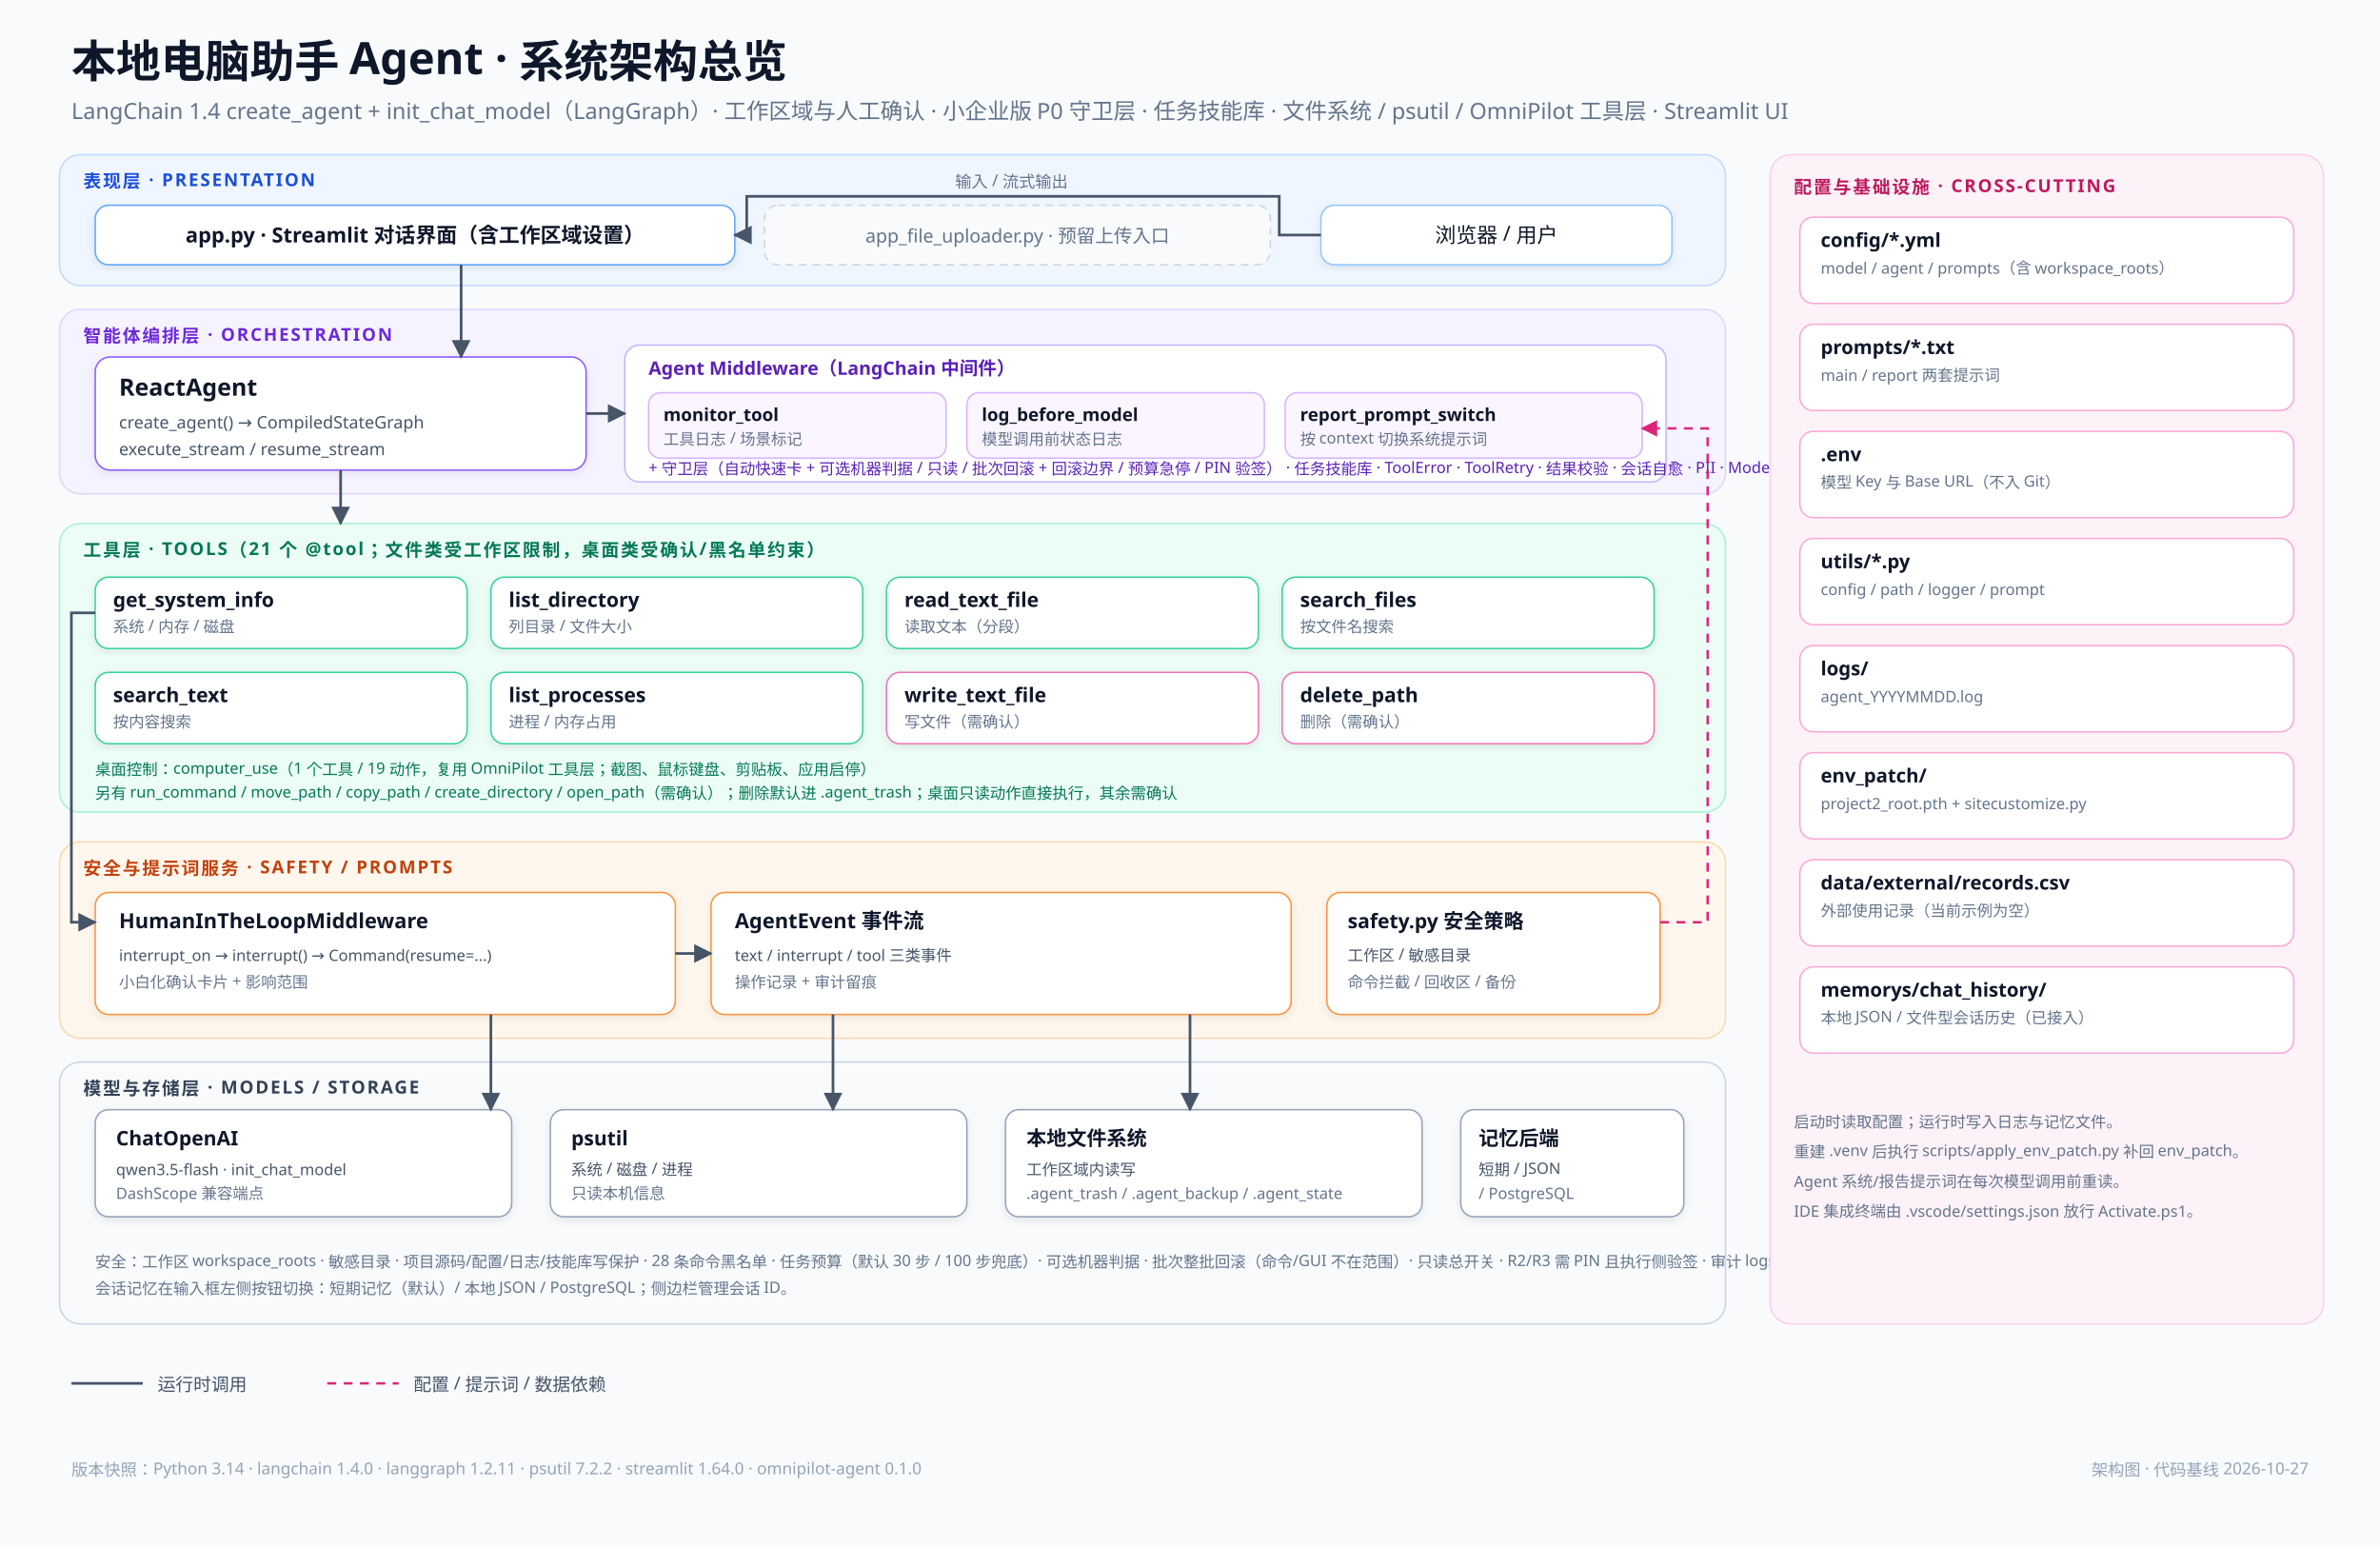
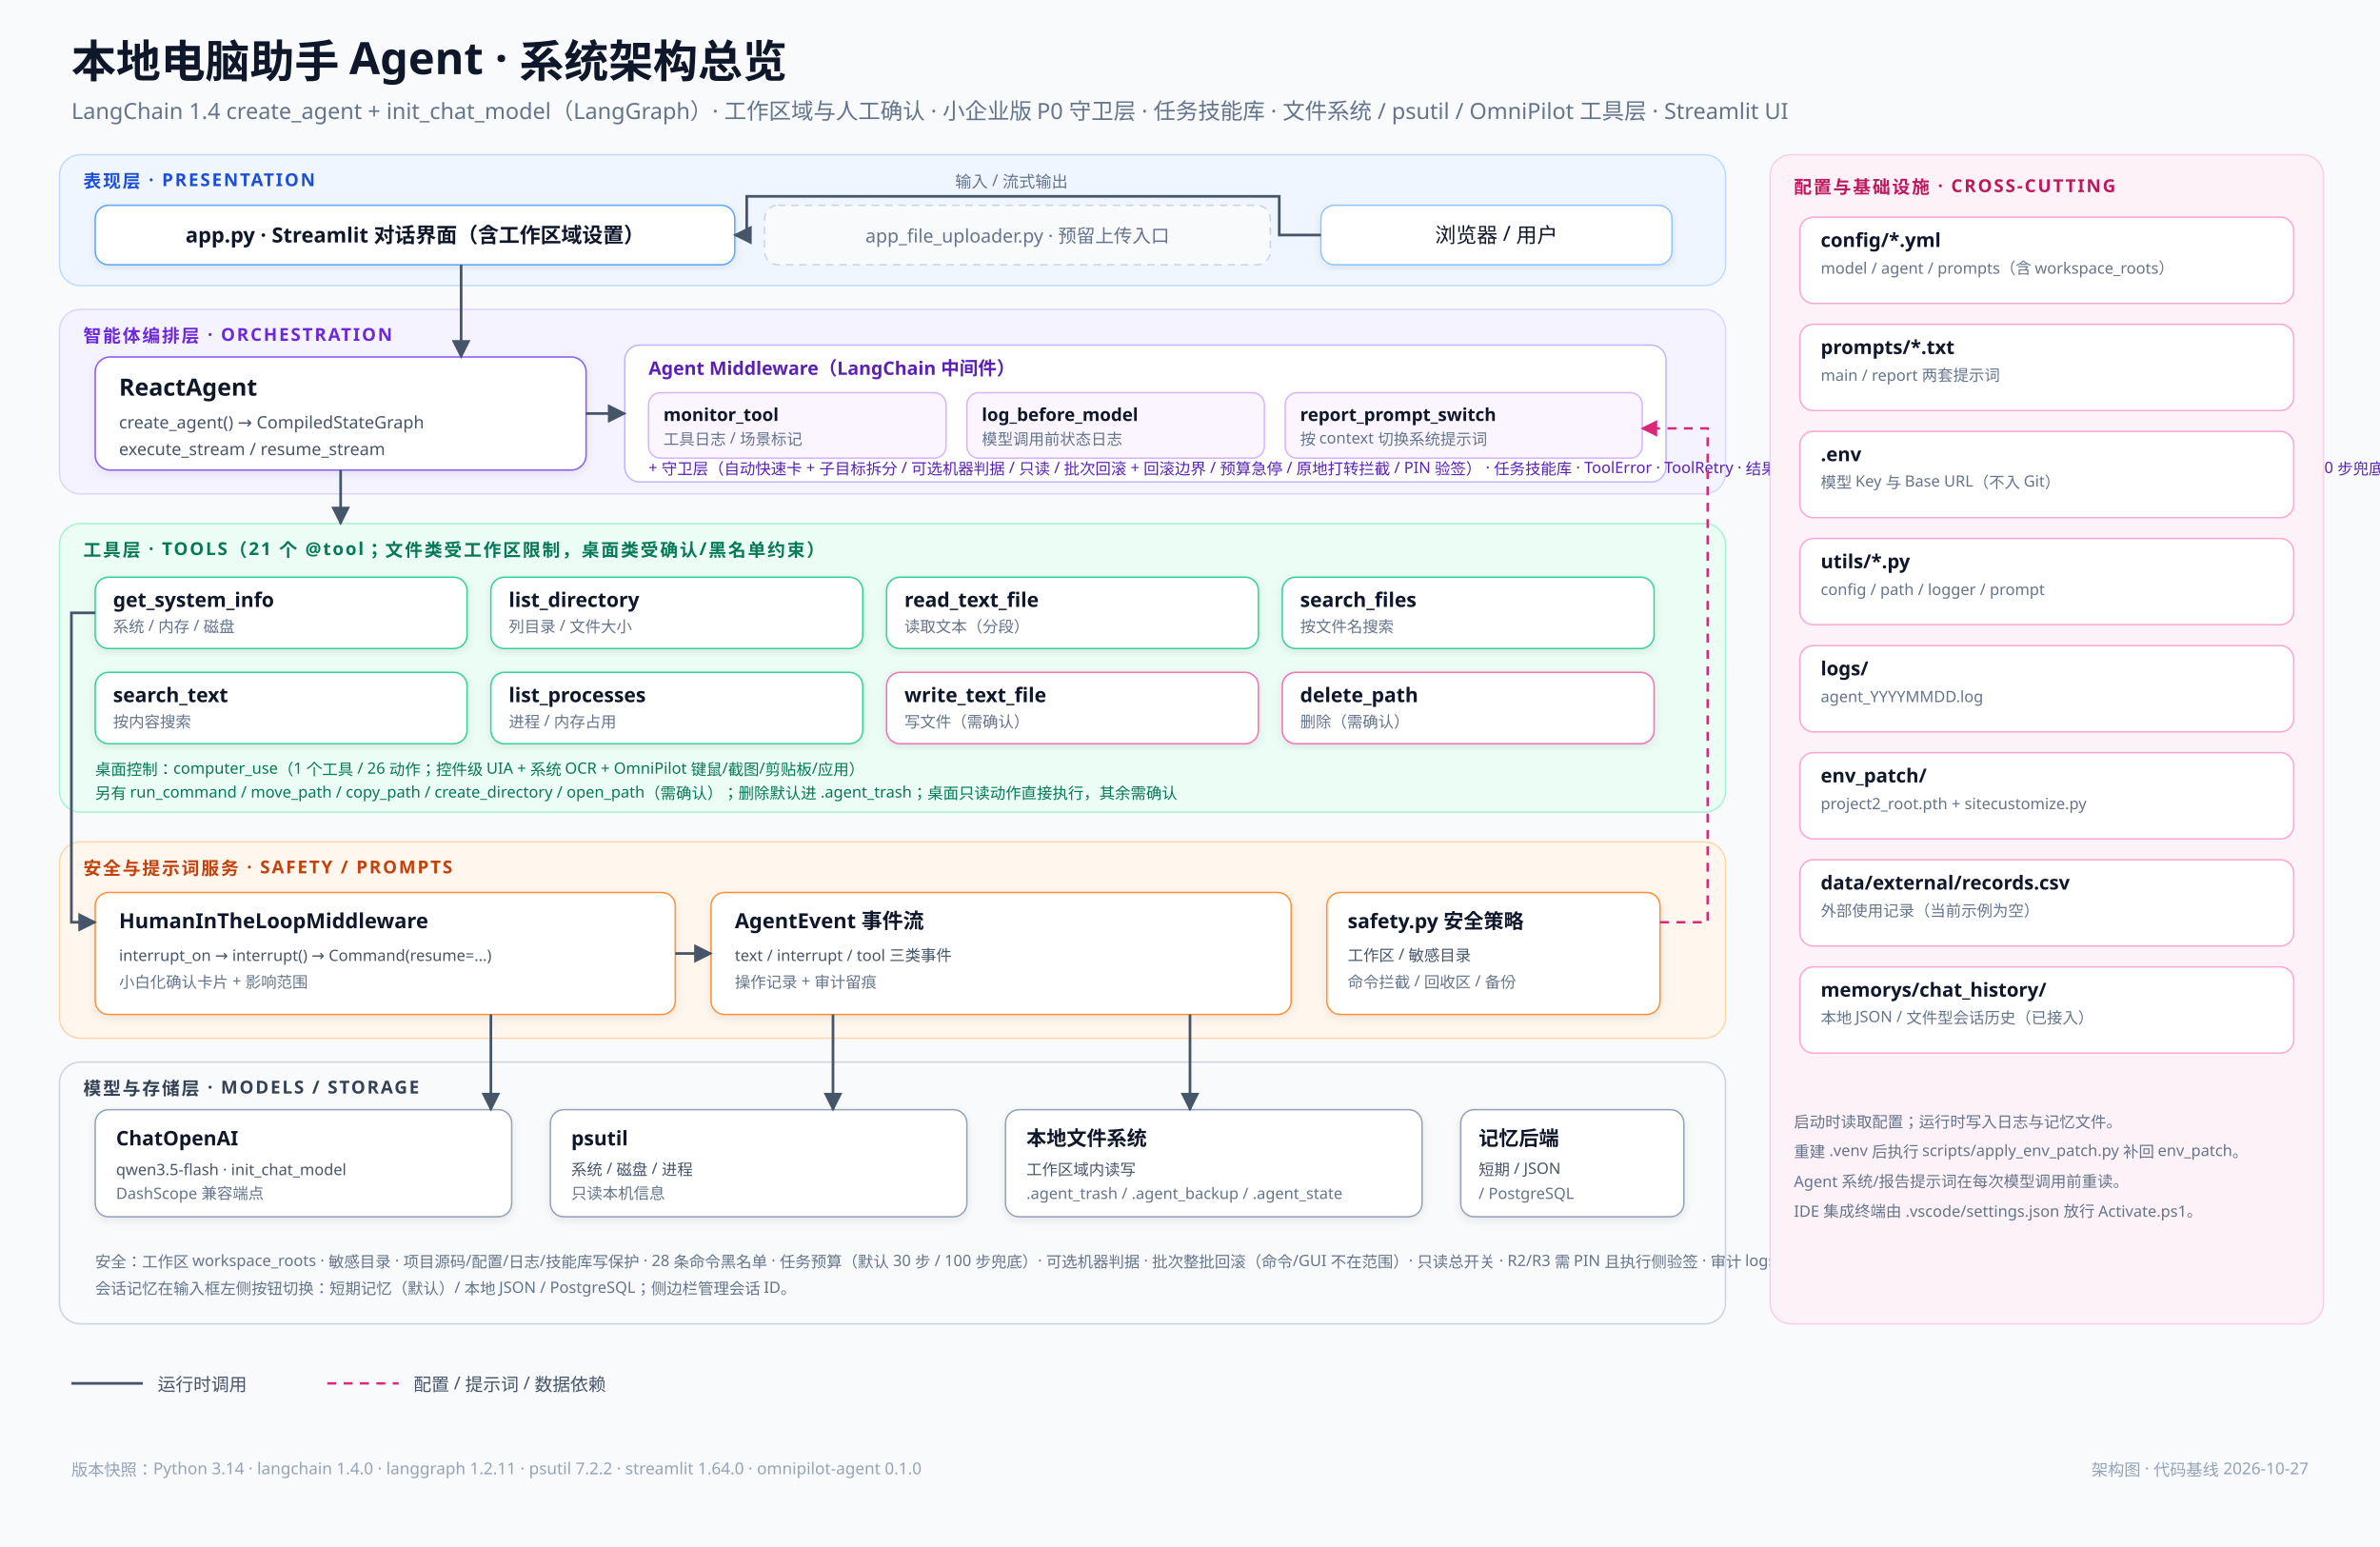
<svg xmlns="http://www.w3.org/2000/svg" width="1600" height="1040" viewBox="0 0 1600 1040" role="img" aria-labelledby="archTitle archDesc">
  <defs>
    <marker id="arrow" viewBox="0 0 10 10" refX="9" refY="5" markerWidth="7" markerHeight="7" orient="auto">
      <path d="M 0 0 L 10 5 L 0 10 z" fill="#475569" />
    </marker>
    <marker id="arrowDash" viewBox="0 0 10 10" refX="9" refY="5" markerWidth="7" markerHeight="7" orient="auto">
      <path d="M 0 0 L 10 5 L 0 10 z" fill="#db2777" />
    </marker>
    <filter id="shadow" x="-10%" y="-10%" width="120%" height="120%">
      <feDropShadow dx="0" dy="2" stdDeviation="3" flood-color="#0f172a" flood-opacity="0.08" />
    </filter>
  </defs>
  <rect width="1600" height="1040" fill="#f8fafc" />
  <g font-family="Microsoft YaHei, PingFang SC, Segoe UI, sans-serif">
    <text x="48" y="52" font-size="30" font-weight="700" fill="#0f172a">本地电脑助手 Agent · 系统架构总览</text>
    <text x="48" y="80" font-size="15" fill="#64748b">LangChain 1.4 create_agent + init_chat_model（LangGraph）· 工作区域与人工确认 · 小企业版 P0 守卫层 · 任务技能库 · 文件系统 / psutil / OmniPilot 工具层 · Streamlit UI</text>
    <rect x="40" y="104" width="1120" height="88" rx="14" fill="#eff6ff" stroke="#bfdbfe" />
    <text x="56" y="126" font-size="12" font-weight="600" fill="#1d4ed8" letter-spacing="1.2">表现层 · PRESENTATION</text>
    <rect x="888" y="138" width="236" height="40" rx="9" fill="#ffffff" stroke="#93c5fd" filter="url(#shadow)" />
    <text x="1006" y="163" font-size="14" fill="#0f172a" text-anchor="middle">浏览器 / 用户</text>
    <rect x="64" y="138" width="430" height="40" rx="9" fill="#ffffff" stroke="#60a5fa" filter="url(#shadow)" />
    <text x="279" y="163" font-size="14" font-weight="600" fill="#0f172a" text-anchor="middle">app.py · Streamlit 对话界面（含工作区域设置）</text>
    <rect x="514" y="138" width="340" height="40" rx="9" fill="#f8fafc" stroke="#cbd5e1" stroke-dasharray="5 4" />
    <text x="684" y="163" font-size="12.5" fill="#64748b" text-anchor="middle">app_file_uploader.py · 预留上传入口</text>
    <path d="M888 158 H860 V132 H502 V158 H494" fill="none" stroke="#475569" stroke-width="1.8" marker-end="url(#arrow)" />
    <text x="680" y="126" font-size="11" fill="#64748b" text-anchor="middle">输入 / 流式输出</text>
    <rect x="40" y="208" width="1120" height="124" rx="14" fill="#f5f3ff" stroke="#ddd6fe" />
    <text x="56" y="230" font-size="12" font-weight="600" fill="#6d28d9" letter-spacing="1.2">智能体编排层 · ORCHESTRATION</text>
    <rect x="64" y="240" width="330" height="76" rx="10" fill="#ffffff" stroke="#8b5cf6" filter="url(#shadow)" />
    <text x="80" y="266" font-size="16" font-weight="700" fill="#0f172a">ReactAgent</text>
    <text x="80" y="288" font-size="11.5" fill="#475569">create_agent() → CompiledStateGraph</text>
    <text x="80" y="306" font-size="11.5" fill="#475569">execute_stream / resume_stream</text>
    <rect x="420" y="232" width="700" height="92" rx="10" fill="#ffffff" stroke="#c4b5fd" />
    <text x="436" y="252" font-size="12.5" font-weight="700" fill="#5b21b6">Agent Middleware（LangChain 中间件）</text>
    <rect x="436" y="264" width="200" height="44" rx="8" fill="#faf5ff" stroke="#d8b4fe" />
    <text x="446" y="283" font-size="12" font-weight="600" fill="#0f172a">monitor_tool</text>
    <text x="446" y="299" font-size="10.5" fill="#64748b">工具日志 / 场景标记</text>
    <rect x="650" y="264" width="200" height="44" rx="8" fill="#faf5ff" stroke="#d8b4fe" />
    <text x="660" y="283" font-size="12" font-weight="600" fill="#0f172a">log_before_model</text>
    <text x="660" y="299" font-size="10.5" fill="#64748b">模型调用前状态日志</text>
    <rect x="864" y="264" width="240" height="44" rx="8" fill="#faf5ff" stroke="#d8b4fe" />
    <text x="874" y="283" font-size="12" font-weight="600" fill="#0f172a">report_prompt_switch</text>
    <text x="874" y="299" font-size="10.5" fill="#64748b">按 context 切换系统提示词</text>
-     <text x="436" y="318" font-size="10.5" fill="#5b21b6">+ 守卫层（自动快速卡 + 可选机器判据 / 只读 / 批次回滚 + 回滚边界 / 预算急停 / PIN 验签） · 任务技能库 · ToolError · ToolRetry · 结果校验 · 会话自愈 · PII · ModelFallback · HITL · ToolCallLimit（100 步兜底）</text>
+     <text x="436" y="318" font-size="10.5" fill="#5b21b6">+ 守卫层（自动快速卡 + 子目标拆分 / 可选机器判据 / 只读 / 批次回滚 + 回滚边界 / 预算急停 / 原地打转拦截 / PIN 验签） · 任务技能库 · ToolError · ToolRetry · 结果校验 · 会话自愈 · 截图历史裁剪 · PII · ModelFallback · HITL · ToolCallLimit（100 步兜底）</text>
    <path d="M310 178 V240" fill="none" stroke="#475569" stroke-width="1.8" marker-end="url(#arrow)" />
    <path d="M394 278 H420" fill="none" stroke="#475569" stroke-width="1.8" marker-end="url(#arrow)" />
    <rect x="40" y="352" width="1120" height="194" rx="14" fill="#ecfdf5" stroke="#a7f3d0" />
    <text x="56" y="374" font-size="12" font-weight="600" fill="#047857" letter-spacing="1.2">工具层 · TOOLS（21 个 @tool；文件类受工作区限制，桌面类受确认/黑名单约束）</text>
-     <text x="64" y="521" font-size="10.5" fill="#047857">桌面控制：computer_use（1 个工具 / 19 动作，复用 OmniPilot 工具层；截图、鼠标键盘、剪贴板、应用启停）</text>
+     <text x="64" y="521" font-size="10.5" fill="#047857">桌面控制：computer_use（1 个工具 / 26 动作；控件级 UIA + 系统 OCR + OmniPilot 键鼠/截图/剪贴板/应用）</text>
    <text x="64" y="537" font-size="10.5" fill="#047857">另有 run_command / move_path / copy_path / create_directory / open_path（需确认）；删除默认进 .agent_trash；桌面只读动作直接执行，其余需确认</text>
    <rect x="64" y="388" width="250" height="48" rx="9" fill="#ffffff" stroke="#34d399" filter="url(#shadow)" />
    <text x="76" y="408" font-size="13.5" font-weight="600" fill="#0f172a">get_system_info</text>
    <text x="76" y="425" font-size="10.5" fill="#64748b">系统 / 内存 / 磁盘</text>
    <rect x="330" y="388" width="250" height="48" rx="9" fill="#ffffff" stroke="#34d399" filter="url(#shadow)" />
    <text x="342" y="408" font-size="13.5" font-weight="600" fill="#0f172a">list_directory</text>
    <text x="342" y="425" font-size="10.5" fill="#64748b">列目录 / 文件大小</text>
    <rect x="596" y="388" width="250" height="48" rx="9" fill="#ffffff" stroke="#34d399" filter="url(#shadow)" />
    <text x="608" y="408" font-size="13.5" font-weight="600" fill="#0f172a">read_text_file</text>
    <text x="608" y="425" font-size="10.5" fill="#64748b">读取文本（分段）</text>
    <rect x="862" y="388" width="250" height="48" rx="9" fill="#ffffff" stroke="#34d399" filter="url(#shadow)" />
    <text x="874" y="408" font-size="13.5" font-weight="600" fill="#0f172a">search_files</text>
    <text x="874" y="425" font-size="10.5" fill="#64748b">按文件名搜索</text>
    <rect x="64" y="452" width="250" height="48" rx="9" fill="#ffffff" stroke="#34d399" filter="url(#shadow)" />
    <text x="76" y="472" font-size="13.5" font-weight="600" fill="#0f172a">search_text</text>
    <text x="76" y="489" font-size="10.5" fill="#64748b">按内容搜索</text>
    <rect x="330" y="452" width="250" height="48" rx="9" fill="#ffffff" stroke="#34d399" filter="url(#shadow)" />
    <text x="342" y="472" font-size="13.5" font-weight="600" fill="#0f172a">list_processes</text>
    <text x="342" y="489" font-size="10.5" fill="#64748b">进程 / 内存占用</text>
    <rect x="596" y="452" width="250" height="48" rx="9" fill="#ffffff" stroke="#f472b6" filter="url(#shadow)" />
    <text x="608" y="472" font-size="13.5" font-weight="600" fill="#0f172a">write_text_file</text>
    <text x="608" y="489" font-size="10.5" fill="#64748b">写文件（需确认）</text>
    <rect x="862" y="452" width="250" height="48" rx="9" fill="#ffffff" stroke="#f472b6" filter="url(#shadow)" />
    <text x="874" y="472" font-size="13.5" font-weight="600" fill="#0f172a">delete_path</text>
    <text x="874" y="489" font-size="10.5" fill="#64748b">删除（需确认）</text>
    <path d="M229 316 V352" fill="none" stroke="#475569" stroke-width="1.8" marker-end="url(#arrow)" />
    <rect x="40" y="566" width="1120" height="132" rx="14" fill="#fff7ed" stroke="#fed7aa" />
    <text x="56" y="588" font-size="12" font-weight="600" fill="#c2410c" letter-spacing="1.2">安全与提示词服务 · SAFETY / PROMPTS</text>
    <rect x="64" y="600" width="390" height="82" rx="9" fill="#ffffff" stroke="#fb923c" filter="url(#shadow)" />
    <text x="80" y="624" font-size="14" font-weight="700" fill="#0f172a">HumanInTheLoopMiddleware</text>
    <text x="80" y="646" font-size="10.5" fill="#475569">interrupt_on → interrupt() → Command(resume=...)</text>
    <text x="80" y="664" font-size="10.5" fill="#64748b">小白化确认卡片 + 影响范围</text>
    <rect x="478" y="600" width="390" height="82" rx="9" fill="#ffffff" stroke="#fb923c" filter="url(#shadow)" />
    <text x="494" y="624" font-size="14" font-weight="700" fill="#0f172a">AgentEvent 事件流</text>
    <text x="494" y="646" font-size="10.5" fill="#475569">text / interrupt / tool 三类事件</text>
    <text x="494" y="664" font-size="10.5" fill="#64748b">操作记录 + 审计留痕</text>
    <rect x="892" y="600" width="224" height="82" rx="9" fill="#ffffff" stroke="#fb923c" filter="url(#shadow)" />
    <text x="906" y="624" font-size="13.5" font-weight="700" fill="#0f172a">safety.py 安全策略</text>
    <text x="906" y="646" font-size="10.5" fill="#475569">工作区 / 敏感目录</text>
    <text x="906" y="664" font-size="10.5" fill="#64748b">命令拦截 / 回收区 / 备份</text>
    <path d="M64 412 H48 V620 H64" fill="none" stroke="#475569" stroke-width="1.8" marker-end="url(#arrow)" />
    <path d="M454 641 H478" fill="none" stroke="#475569" stroke-width="1.8" marker-end="url(#arrow)" />
    <rect x="40" y="714" width="1120" height="176" rx="14" fill="#f8fafc" stroke="#cbd5e1" />
    <text x="56" y="736" font-size="12" font-weight="600" fill="#334155" letter-spacing="1.2">模型与存储层 · MODELS / STORAGE</text>
    <rect x="64" y="746" width="280" height="72" rx="9" fill="#ffffff" stroke="#94a3b8" filter="url(#shadow)" />
    <text x="78" y="770" font-size="13.5" font-weight="700" fill="#0f172a">ChatOpenAI</text>
    <text x="78" y="790" font-size="10.5" fill="#475569">qwen3.5-flash · init_chat_model</text>
    <text x="78" y="806" font-size="10.5" fill="#64748b">DashScope 兼容端点</text>
    <rect x="370" y="746" width="280" height="72" rx="9" fill="#ffffff" stroke="#94a3b8" filter="url(#shadow)" />
    <text x="384" y="770" font-size="13.5" font-weight="700" fill="#0f172a">psutil</text>
    <text x="384" y="790" font-size="10.5" fill="#475569">系统 / 磁盘 / 进程</text>
    <text x="384" y="806" font-size="10.5" fill="#64748b">只读本机信息</text>
    <rect x="676" y="746" width="280" height="72" rx="9" fill="#ffffff" stroke="#94a3b8" filter="url(#shadow)" />
    <text x="690" y="770" font-size="13.5" font-weight="700" fill="#0f172a">本地文件系统</text>
    <text x="690" y="790" font-size="10.5" fill="#475569">工作区域内读写</text>
    <text x="690" y="806" font-size="10.5" fill="#64748b">.agent_trash / .agent_backup / .agent_state</text>
    <rect x="982" y="746" width="150" height="72" rx="9" fill="#ffffff" stroke="#94a3b8" filter="url(#shadow)" />
    <text x="994" y="770" font-size="13.5" font-weight="700" fill="#0f172a">记忆后端</text>
    <text x="994" y="790" font-size="10.5" fill="#475569">短期 / JSON</text>
    <text x="994" y="806" font-size="10.5" fill="#64748b">/ PostgreSQL</text>
    <path d="M330 682 V746" fill="none" stroke="#475569" stroke-width="1.8" marker-end="url(#arrow)" />
    <path d="M560 682 V746" fill="none" stroke="#475569" stroke-width="1.8" marker-end="url(#arrow)" />
    <path d="M800 682 V746" fill="none" stroke="#475569" stroke-width="1.8" marker-end="url(#arrow)" />
    <text x="64" y="852" font-size="10.5" fill="#64748b">安全：工作区 workspace_roots · 敏感目录 · 项目源码/配置/日志/技能库写保护 · 28 条命令黑名单 · 任务预算（默认 30 步 / 100 步兜底）· 可选机器判据 · 批次整批回滚（命令/GUI 不在范围）· 只读总开关 · R2/R3 需 PIN 且执行侧验签 · 审计 logs/audit_*.jsonl</text>
    <text x="64" y="870" font-size="10.5" fill="#64748b">会话记忆在输入框左侧按钮切换：短期记忆（默认）/ 本地 JSON / PostgreSQL；侧边栏管理会话 ID。</text>
    <path d="M1116 620 H1148 V288 H1104" fill="none" stroke="#db2777" stroke-width="1.6" stroke-dasharray="6 5" marker-end="url(#arrowDash)" />
    <rect x="1190" y="104" width="372" height="786" rx="14" fill="#fdf2f8" stroke="#fbcfe8" />
    <text x="1206" y="130" font-size="12" font-weight="600" fill="#be185d" letter-spacing="1.2">配置与基础设施 · CROSS-CUTTING</text>
    <rect x="1210" y="146" width="332" height="58" rx="9" fill="#ffffff" stroke="#f9a8d4" />
    <text x="1224" y="166" font-size="13" font-weight="700" fill="#0f172a">config/*.yml</text>
    <text x="1224" y="184" font-size="10.5" fill="#64748b">model / agent / prompts（含 workspace_roots）</text>
    <rect x="1210" y="218" width="332" height="58" rx="9" fill="#ffffff" stroke="#f9a8d4" />
    <text x="1224" y="238" font-size="13" font-weight="700" fill="#0f172a">prompts/*.txt</text>
    <text x="1224" y="256" font-size="10.5" fill="#64748b">main / report 两套提示词</text>
    <rect x="1210" y="290" width="332" height="58" rx="9" fill="#ffffff" stroke="#f9a8d4" />
    <text x="1224" y="310" font-size="13" font-weight="700" fill="#0f172a">.env</text>
    <text x="1224" y="328" font-size="10.5" fill="#64748b">模型 Key 与 Base URL（不入 Git）</text>
    <rect x="1210" y="362" width="332" height="58" rx="9" fill="#ffffff" stroke="#f9a8d4" />
    <text x="1224" y="382" font-size="13" font-weight="700" fill="#0f172a">utils/*.py</text>
    <text x="1224" y="400" font-size="10.5" fill="#64748b">config / path / logger / prompt</text>
    <rect x="1210" y="434" width="332" height="58" rx="9" fill="#ffffff" stroke="#f9a8d4" />
    <text x="1224" y="454" font-size="13" font-weight="700" fill="#0f172a">logs/</text>
    <text x="1224" y="472" font-size="10.5" fill="#64748b">agent_YYYYMMDD.log</text>
    <rect x="1210" y="506" width="332" height="58" rx="9" fill="#ffffff" stroke="#f9a8d4" />
    <text x="1224" y="526" font-size="13" font-weight="700" fill="#0f172a">env_patch/</text>
    <text x="1224" y="544" font-size="10.5" fill="#64748b">project2_root.pth + sitecustomize.py</text>
    <rect x="1210" y="578" width="332" height="58" rx="9" fill="#ffffff" stroke="#f9a8d4" />
    <text x="1224" y="598" font-size="13" font-weight="700" fill="#0f172a">data/external/records.csv</text>
    <text x="1224" y="616" font-size="10.5" fill="#64748b">外部使用记录（当前示例为空）</text>
    <rect x="1210" y="650" width="332" height="58" rx="9" fill="#ffffff" stroke="#f9a8d4" />
    <text x="1224" y="670" font-size="13" font-weight="700" fill="#0f172a">memorys/chat_history/</text>
    <text x="1224" y="688" font-size="10.5" fill="#64748b">本地 JSON / 文件型会话历史（已接入）</text>
    <text x="1206" y="758" font-size="10.5" fill="#64748b">启动时读取配置；运行时写入日志与记忆文件。</text>
    <text x="1206" y="778" font-size="10.5" fill="#64748b">重建 .venv 后执行 scripts/apply_env_patch.py 补回 env_patch。</text>
    <text x="1206" y="798" font-size="10.5" fill="#64748b">Agent 系统/报告提示词在每次模型调用前重读。</text>
    <text x="1206" y="818" font-size="10.5" fill="#64748b">IDE 集成终端由 .vscode/settings.json 放行 Activate.ps1。</text>
    <line x1="48" y1="930" x2="96" y2="930" stroke="#475569" stroke-width="1.8" />
    <text x="106" y="935" font-size="12" fill="#475569">运行时调用</text>
    <line x1="220" y1="930" x2="268" y2="930" stroke="#db2777" stroke-width="1.6" stroke-dasharray="6 5" />
    <text x="278" y="935" font-size="12" fill="#475569">配置 / 提示词 / 数据依赖</text>
    <text x="48" y="992" font-size="11" fill="#94a3b8">版本快照：Python 3.14 · langchain 1.4.0 · langgraph 1.2.11 · psutil 7.2.2 · streamlit 1.64.0 · omnipilot-agent 0.1.0</text>
    <text x="1552" y="992" font-size="11" fill="#94a3b8" text-anchor="end">架构图 · 代码基线 2026-10-27</text>
  </g>
</svg>
